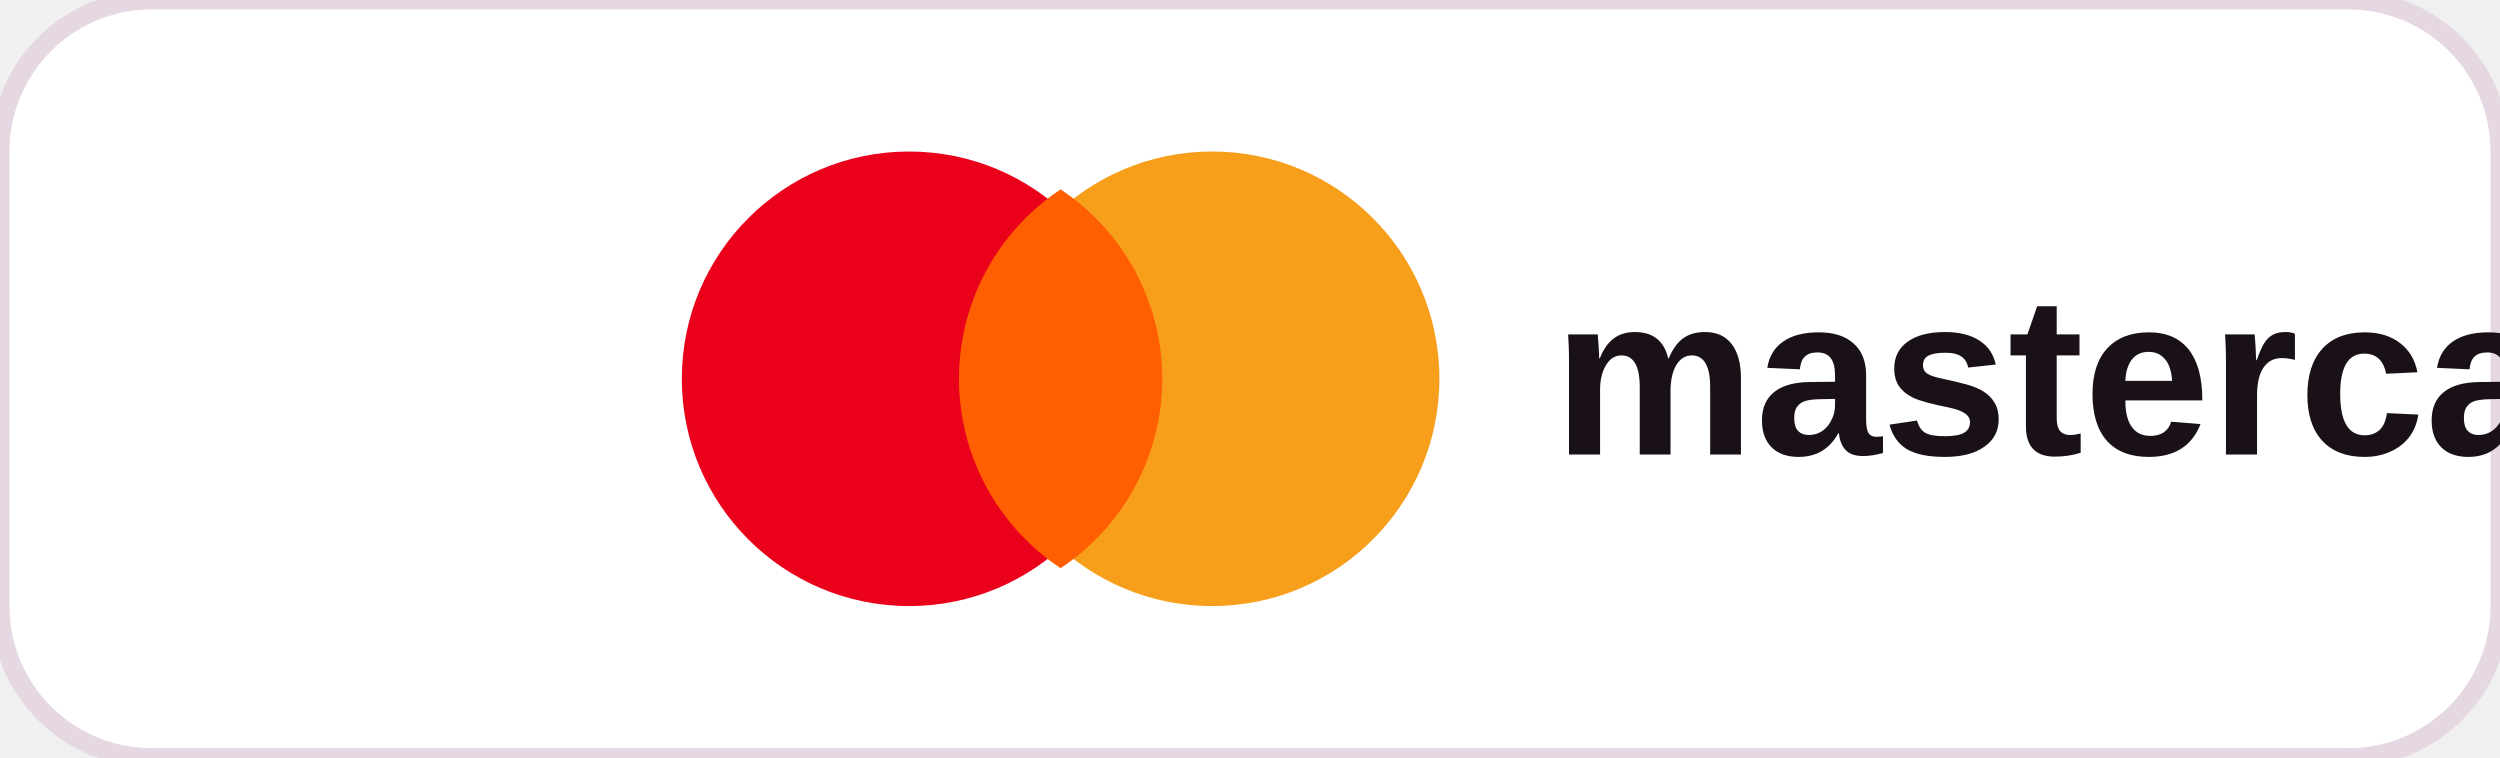
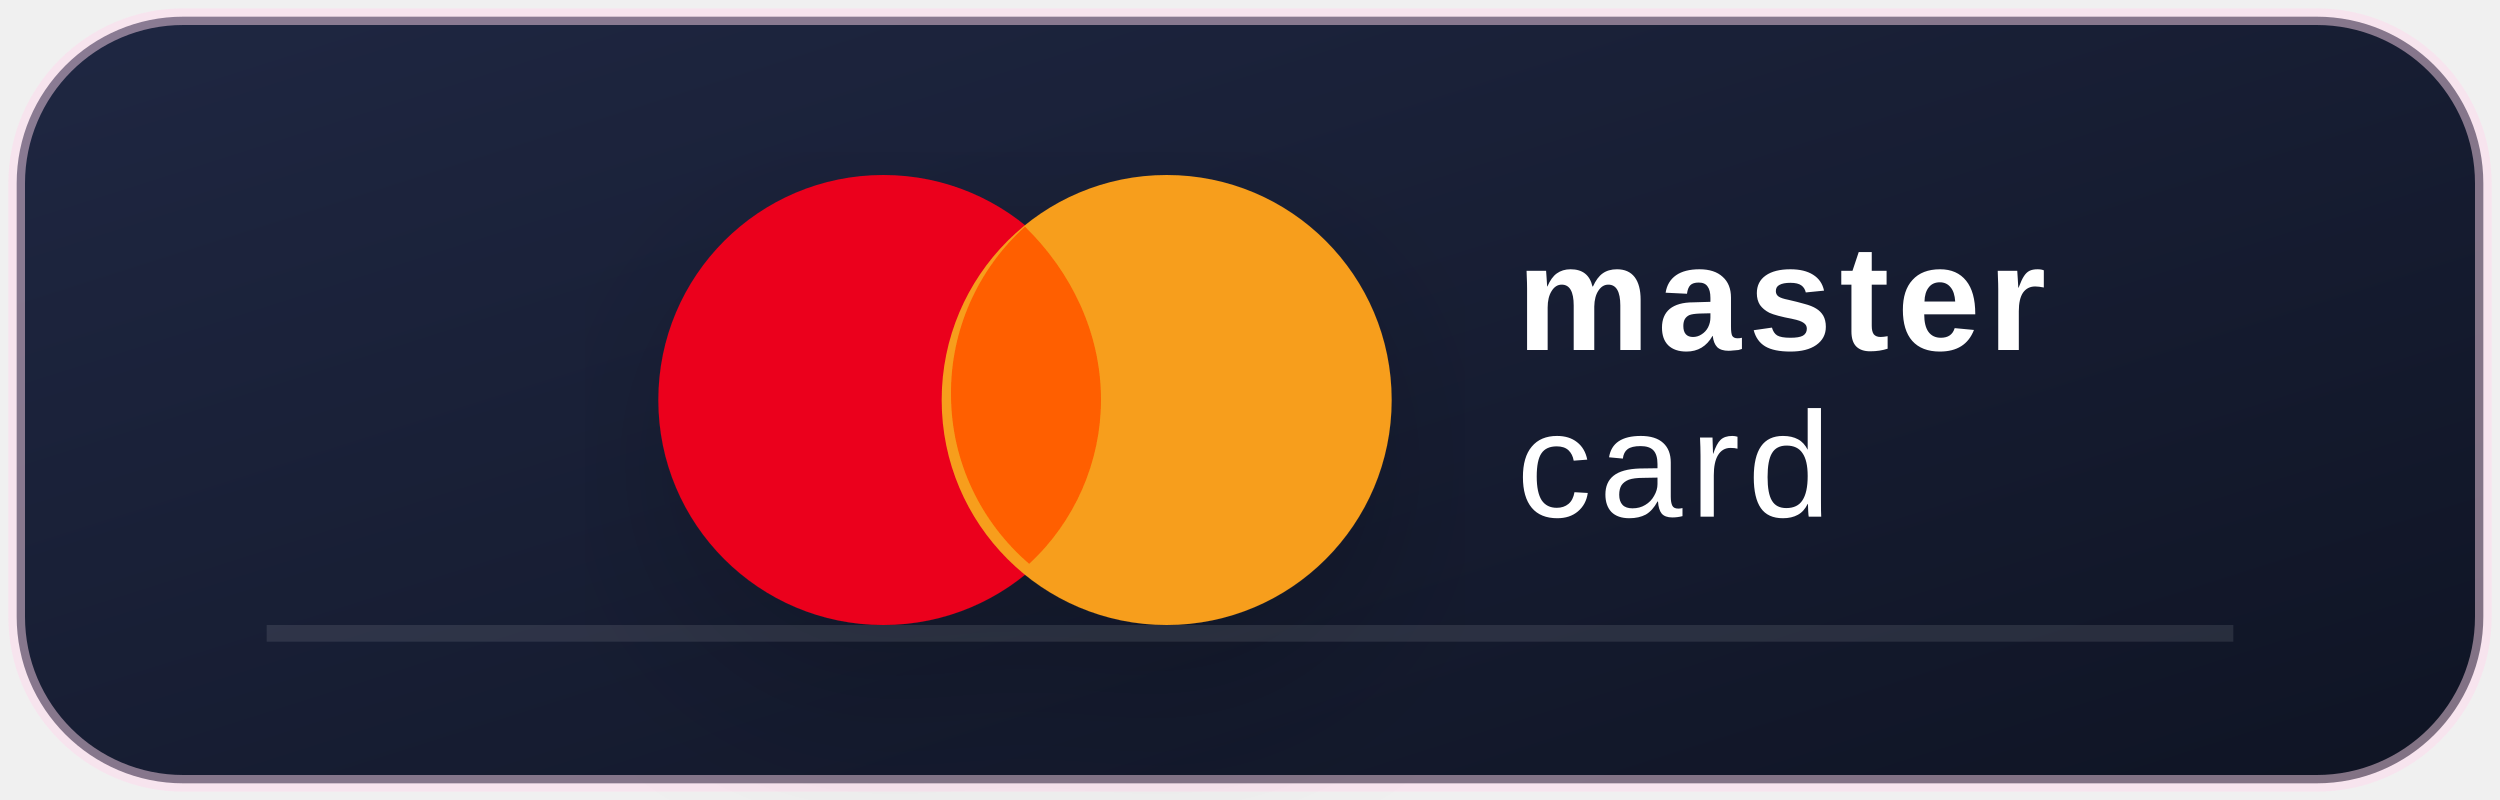
- <svg xmlns="http://www.w3.org/2000/svg" width="132" height="40" viewBox="0 0 132 40" role="img" aria-labelledby="title desc">
-   <rect width="132" height="40" rx="8" fill="#fff" stroke="#e6d8e2" />
-   <circle cx="48" cy="20" r="12" fill="#eb001b" />
-   <circle cx="64" cy="20" r="12" fill="#f79e1b" />
-   <path d="M56 10a12 12 0 0 0 0 20 12 12 0 0 0 0-20z" fill="#ff5f00" />
-   <text x="82" y="24" fill="#1a1118" font-family="Montserrat, Arial, sans-serif" font-size="12" font-weight="800">mastercard</text>
+ <svg xmlns="http://www.w3.org/2000/svg" width="150" height="48" viewBox="0 0 150 48" role="img" aria-labelledby="mc-title mc-desc">
+   <defs>
+     <linearGradient id="mc-bg" x1="0" y1="0" x2="1" y2="1">
+       <stop offset="0" stop-color="#1f2742" />
+       <stop offset="1" stop-color="#0f1424" />
+     </linearGradient>
+     <filter id="mc-shadow" x="-10%" y="-20%" width="120%" height="160%">
+       <feDropShadow dx="0" dy="4" stdDeviation="5" flood-color="#000000" flood-opacity=".18" />
+     </filter>
+   </defs>
+   <rect x="1" y="1" width="148" height="46" rx="10" fill="url(#mc-bg)" stroke="#ffd6eb" stroke-opacity=".48" />
+   <g filter="url(#mc-shadow)">
+     <circle cx="53" cy="24" r="13.5" fill="#eb001b" />
+     <circle cx="70" cy="24" r="13.5" fill="#f79e1b" />
+     <path d="M61.5 13.6a13.42 13.42 0 0 0-4.44 10.04c0 4.08 1.82 7.72 4.69 10.19a13.44 13.44 0 0 0 4.31-9.83c0-4.08-1.82-7.72-4.56-10.4z" fill="#ff5f00" />
+   </g>
+   <text x="91" y="21" fill="#ffffff" font-family="Arial, sans-serif" font-size="9" font-weight="800" letter-spacing=".45">master</text>
+   <text x="91" y="31" fill="#ffffff" font-family="Arial, sans-serif" font-size="9" font-weight="500" letter-spacing=".45">card</text>
+   <path d="M16 38h118" stroke="#ffffff" stroke-opacity=".1" stroke-width="1" />
</svg>
